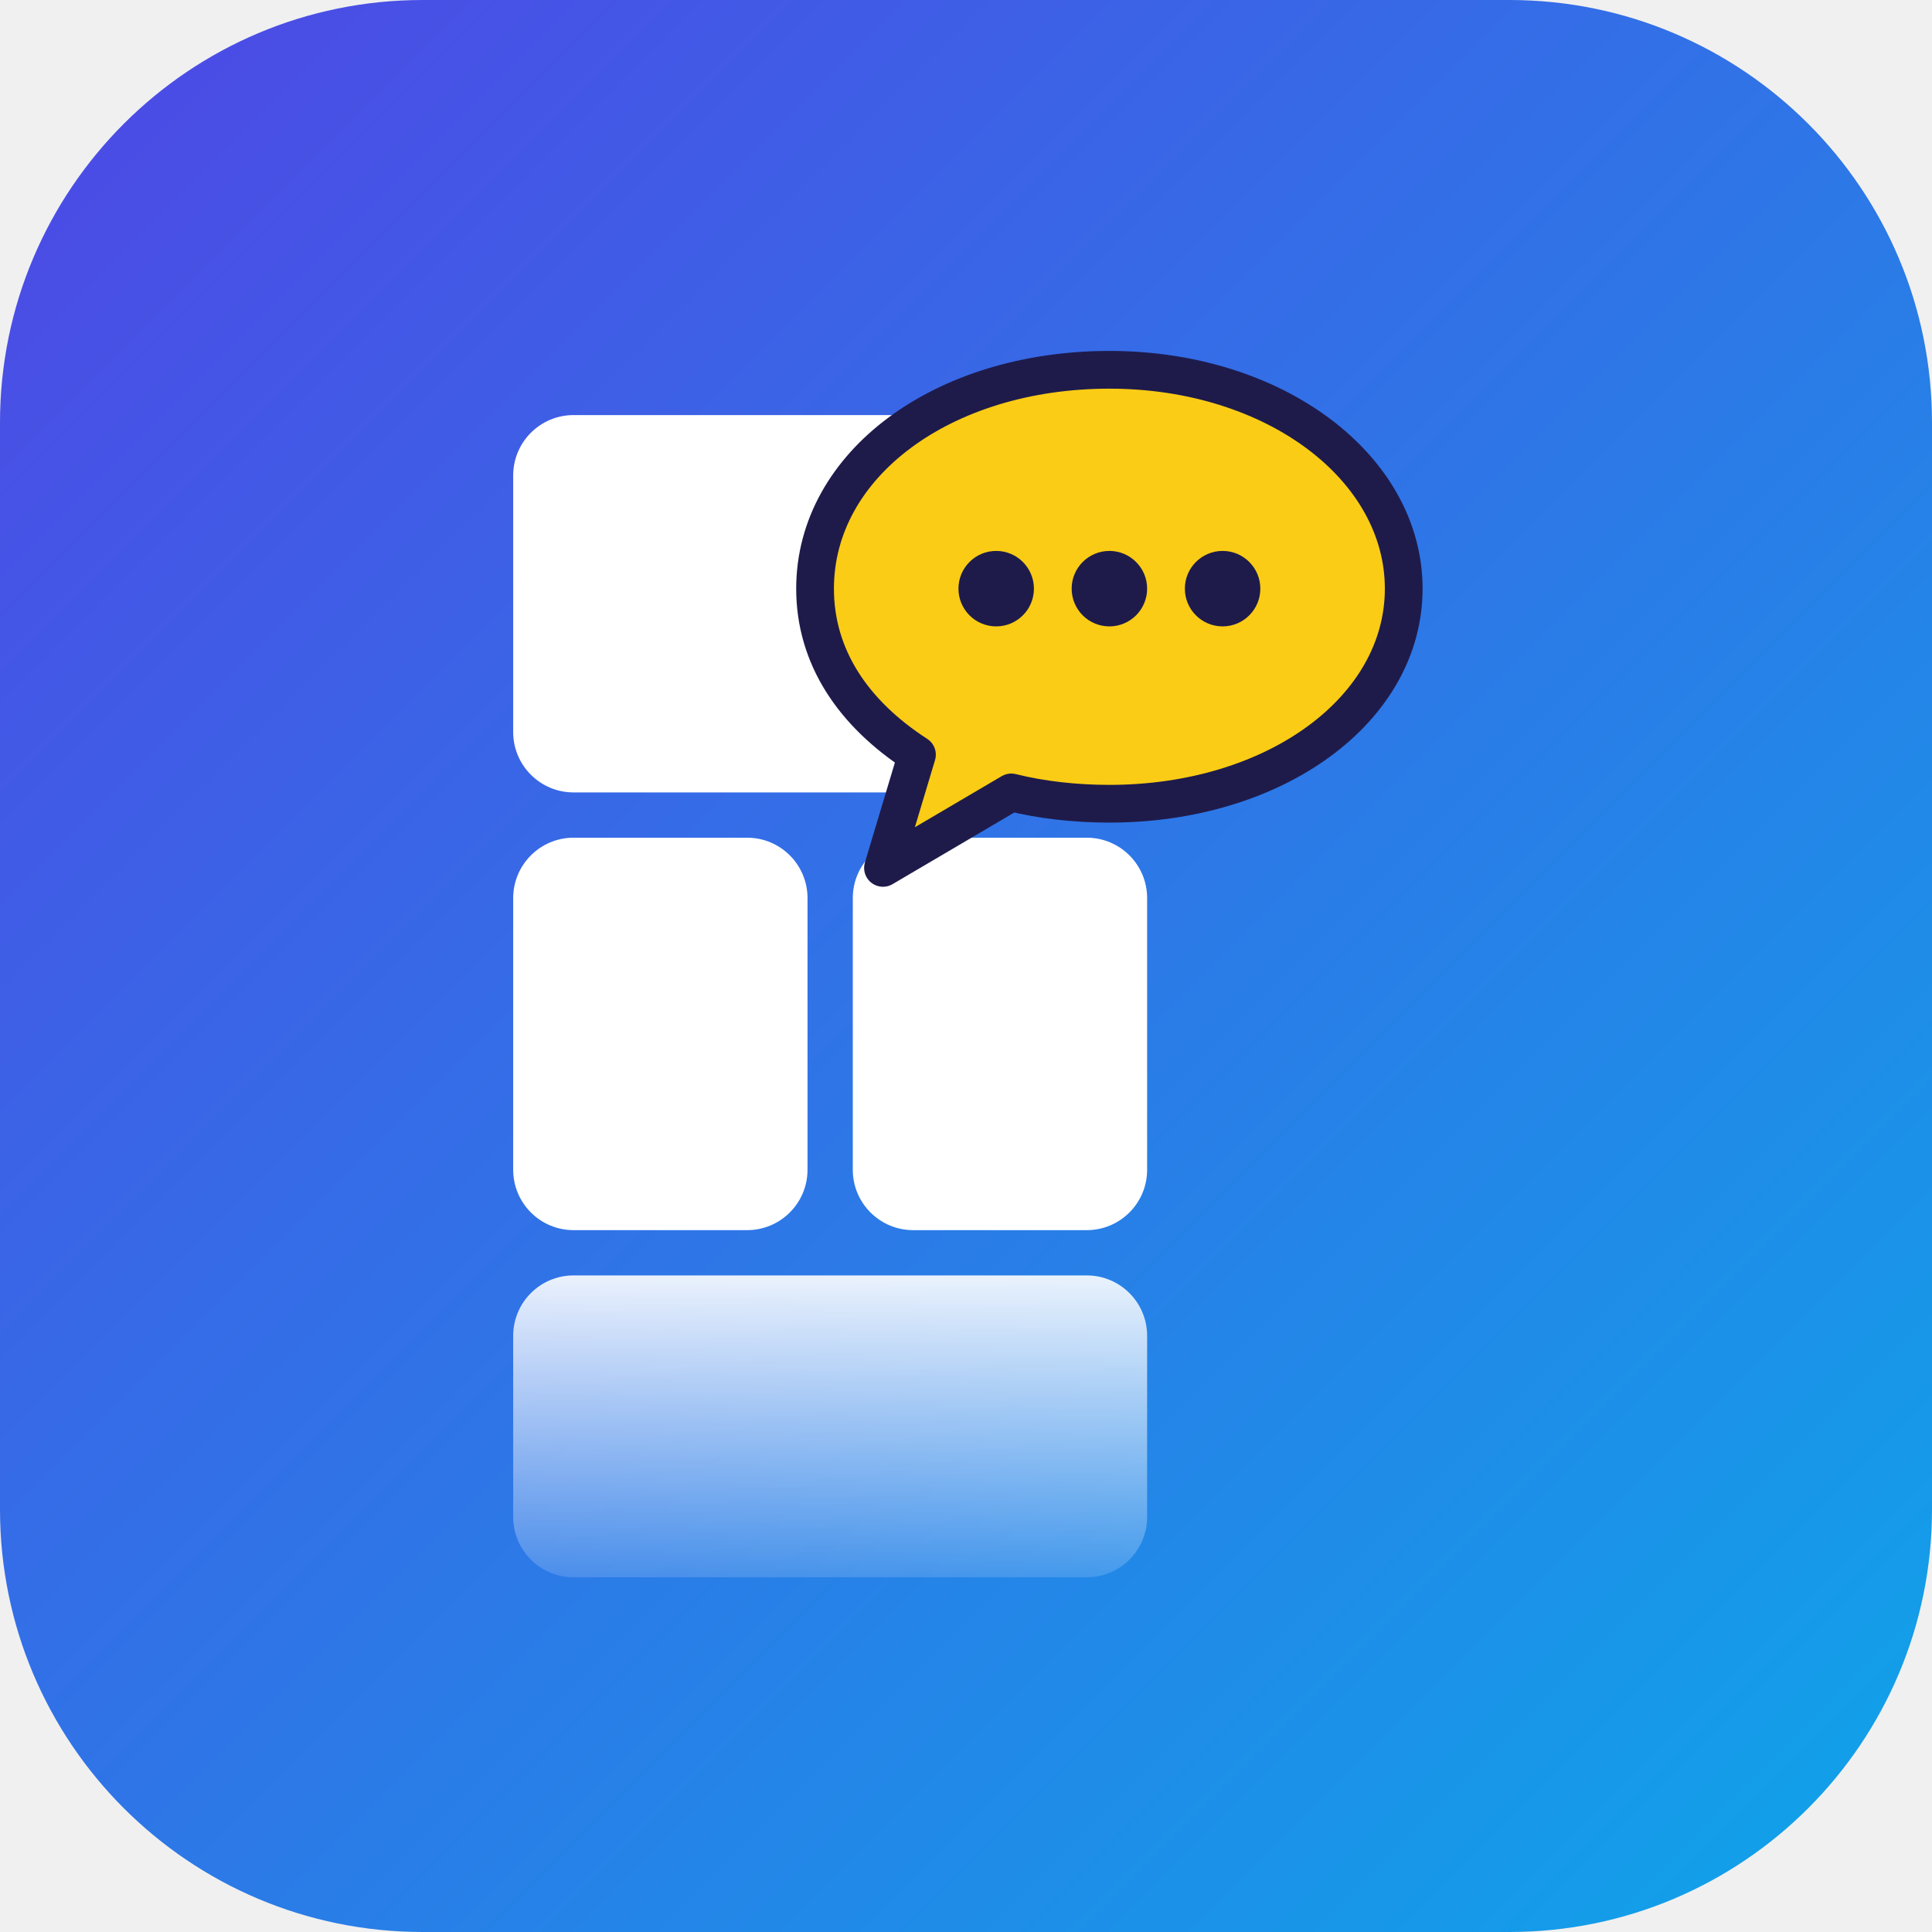
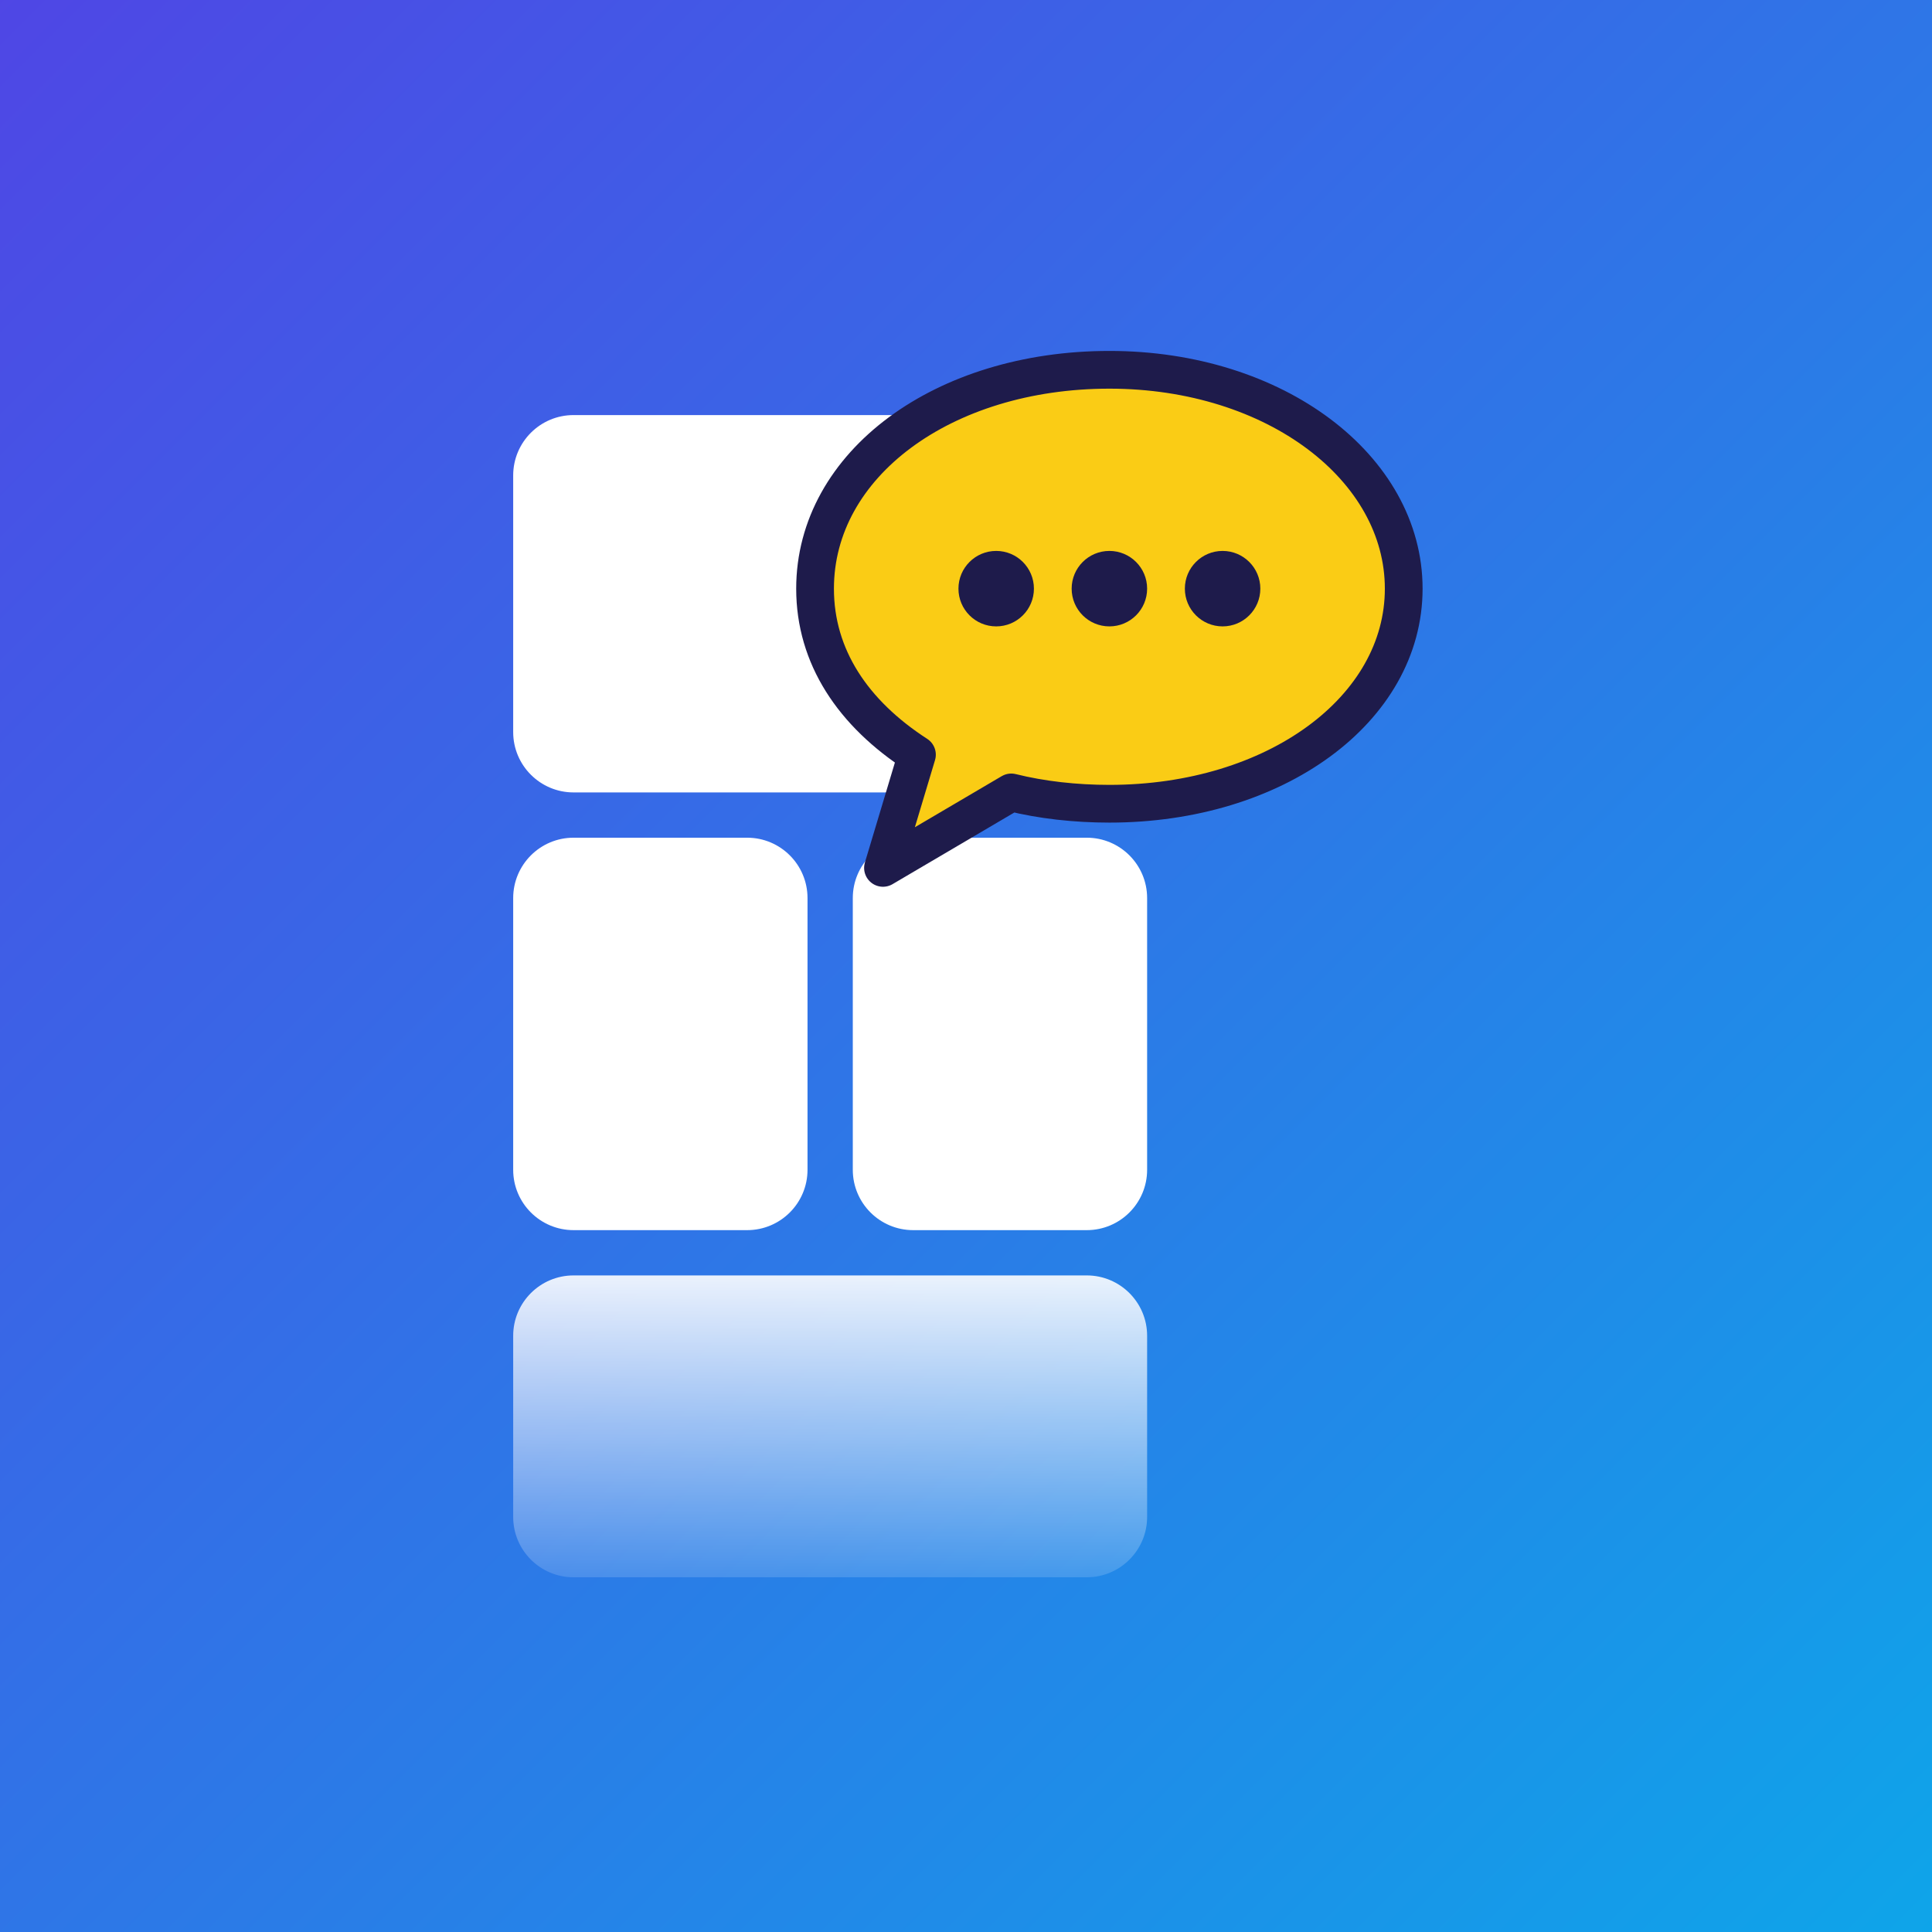
<svg xmlns="http://www.w3.org/2000/svg" viewBox="0 0 512 512">
  <defs>
    <linearGradient id="bg" x1="0" y1="0" x2="1" y2="1">
      <stop offset="0" stop-color="#4f46e5" />
      <stop offset="1" stop-color="#0ea5e9" />
    </linearGradient>
    <linearGradient id="fade" x1="0" y1="0" x2="0" y2="1">
      <stop offset="0" stop-color="#fff" stop-opacity="0.9" />
      <stop offset="1" stop-color="#fff" stop-opacity="0.15" />
    </linearGradient>
  </defs>
-   <rect id="background" rx="112" width="512" height="512" fill="url(#bg)" />
+   <rect id="background" width="512" height="512" fill="url(#bg)" />
  <g transform="translate(-24 6)">
    <rect x="160" y="104" width="168" height="100" rx="16" fill="#fff" />
    <rect x="160" y="216" width="78" height="104" rx="16" fill="#fff" />
    <rect x="250" y="216" width="78" height="104" rx="16" fill="#fff" />
    <rect x="160" y="332" width="168" height="80" rx="16" fill="url(#fade)" />
    <path d="M318 92c-44 0-78 25-78 58 0 18 10 33 27 44l-9 30 34-20c8 2 17 3 26 3 44 0 78-25 78-57s-34-58-78-58z" fill="#facc15" stroke="#1e1b4b" stroke-width="10" stroke-linejoin="round" />
    <circle cx="288" cy="150" r="10" fill="#1e1b4b" />
    <circle cx="318" cy="150" r="10" fill="#1e1b4b" />
    <circle cx="348" cy="150" r="10" fill="#1e1b4b" />
  </g>
</svg>
